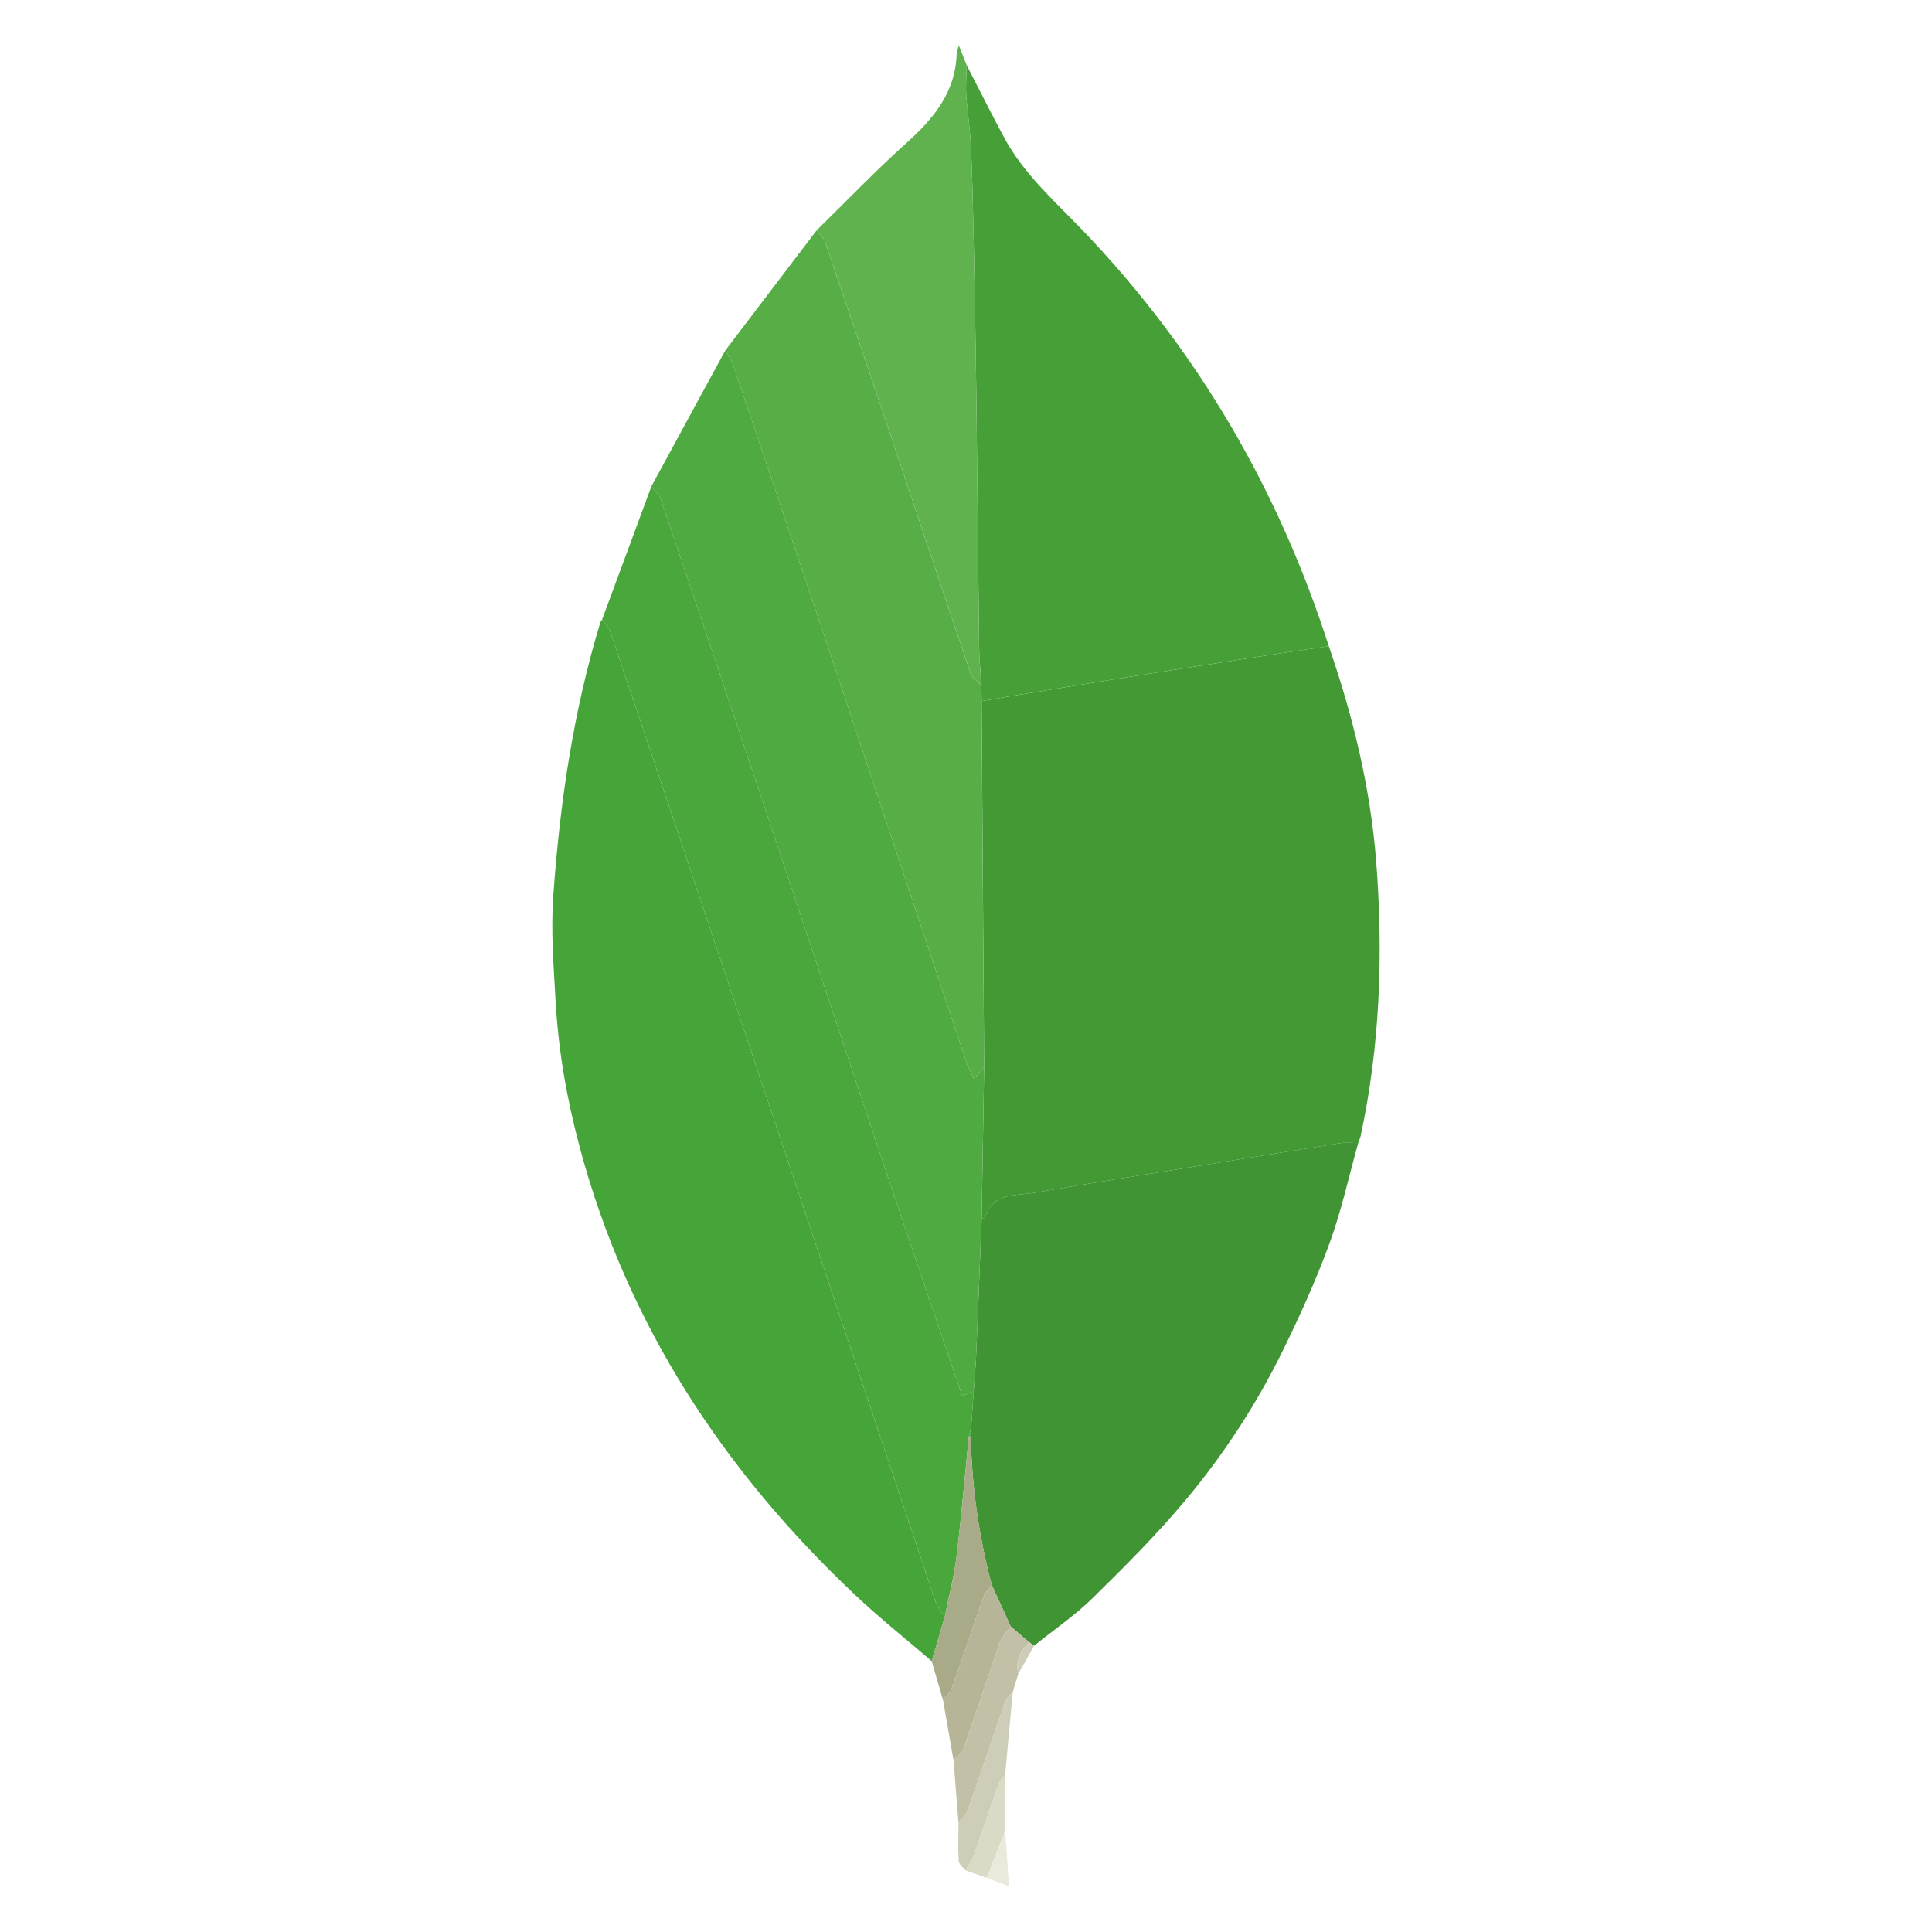
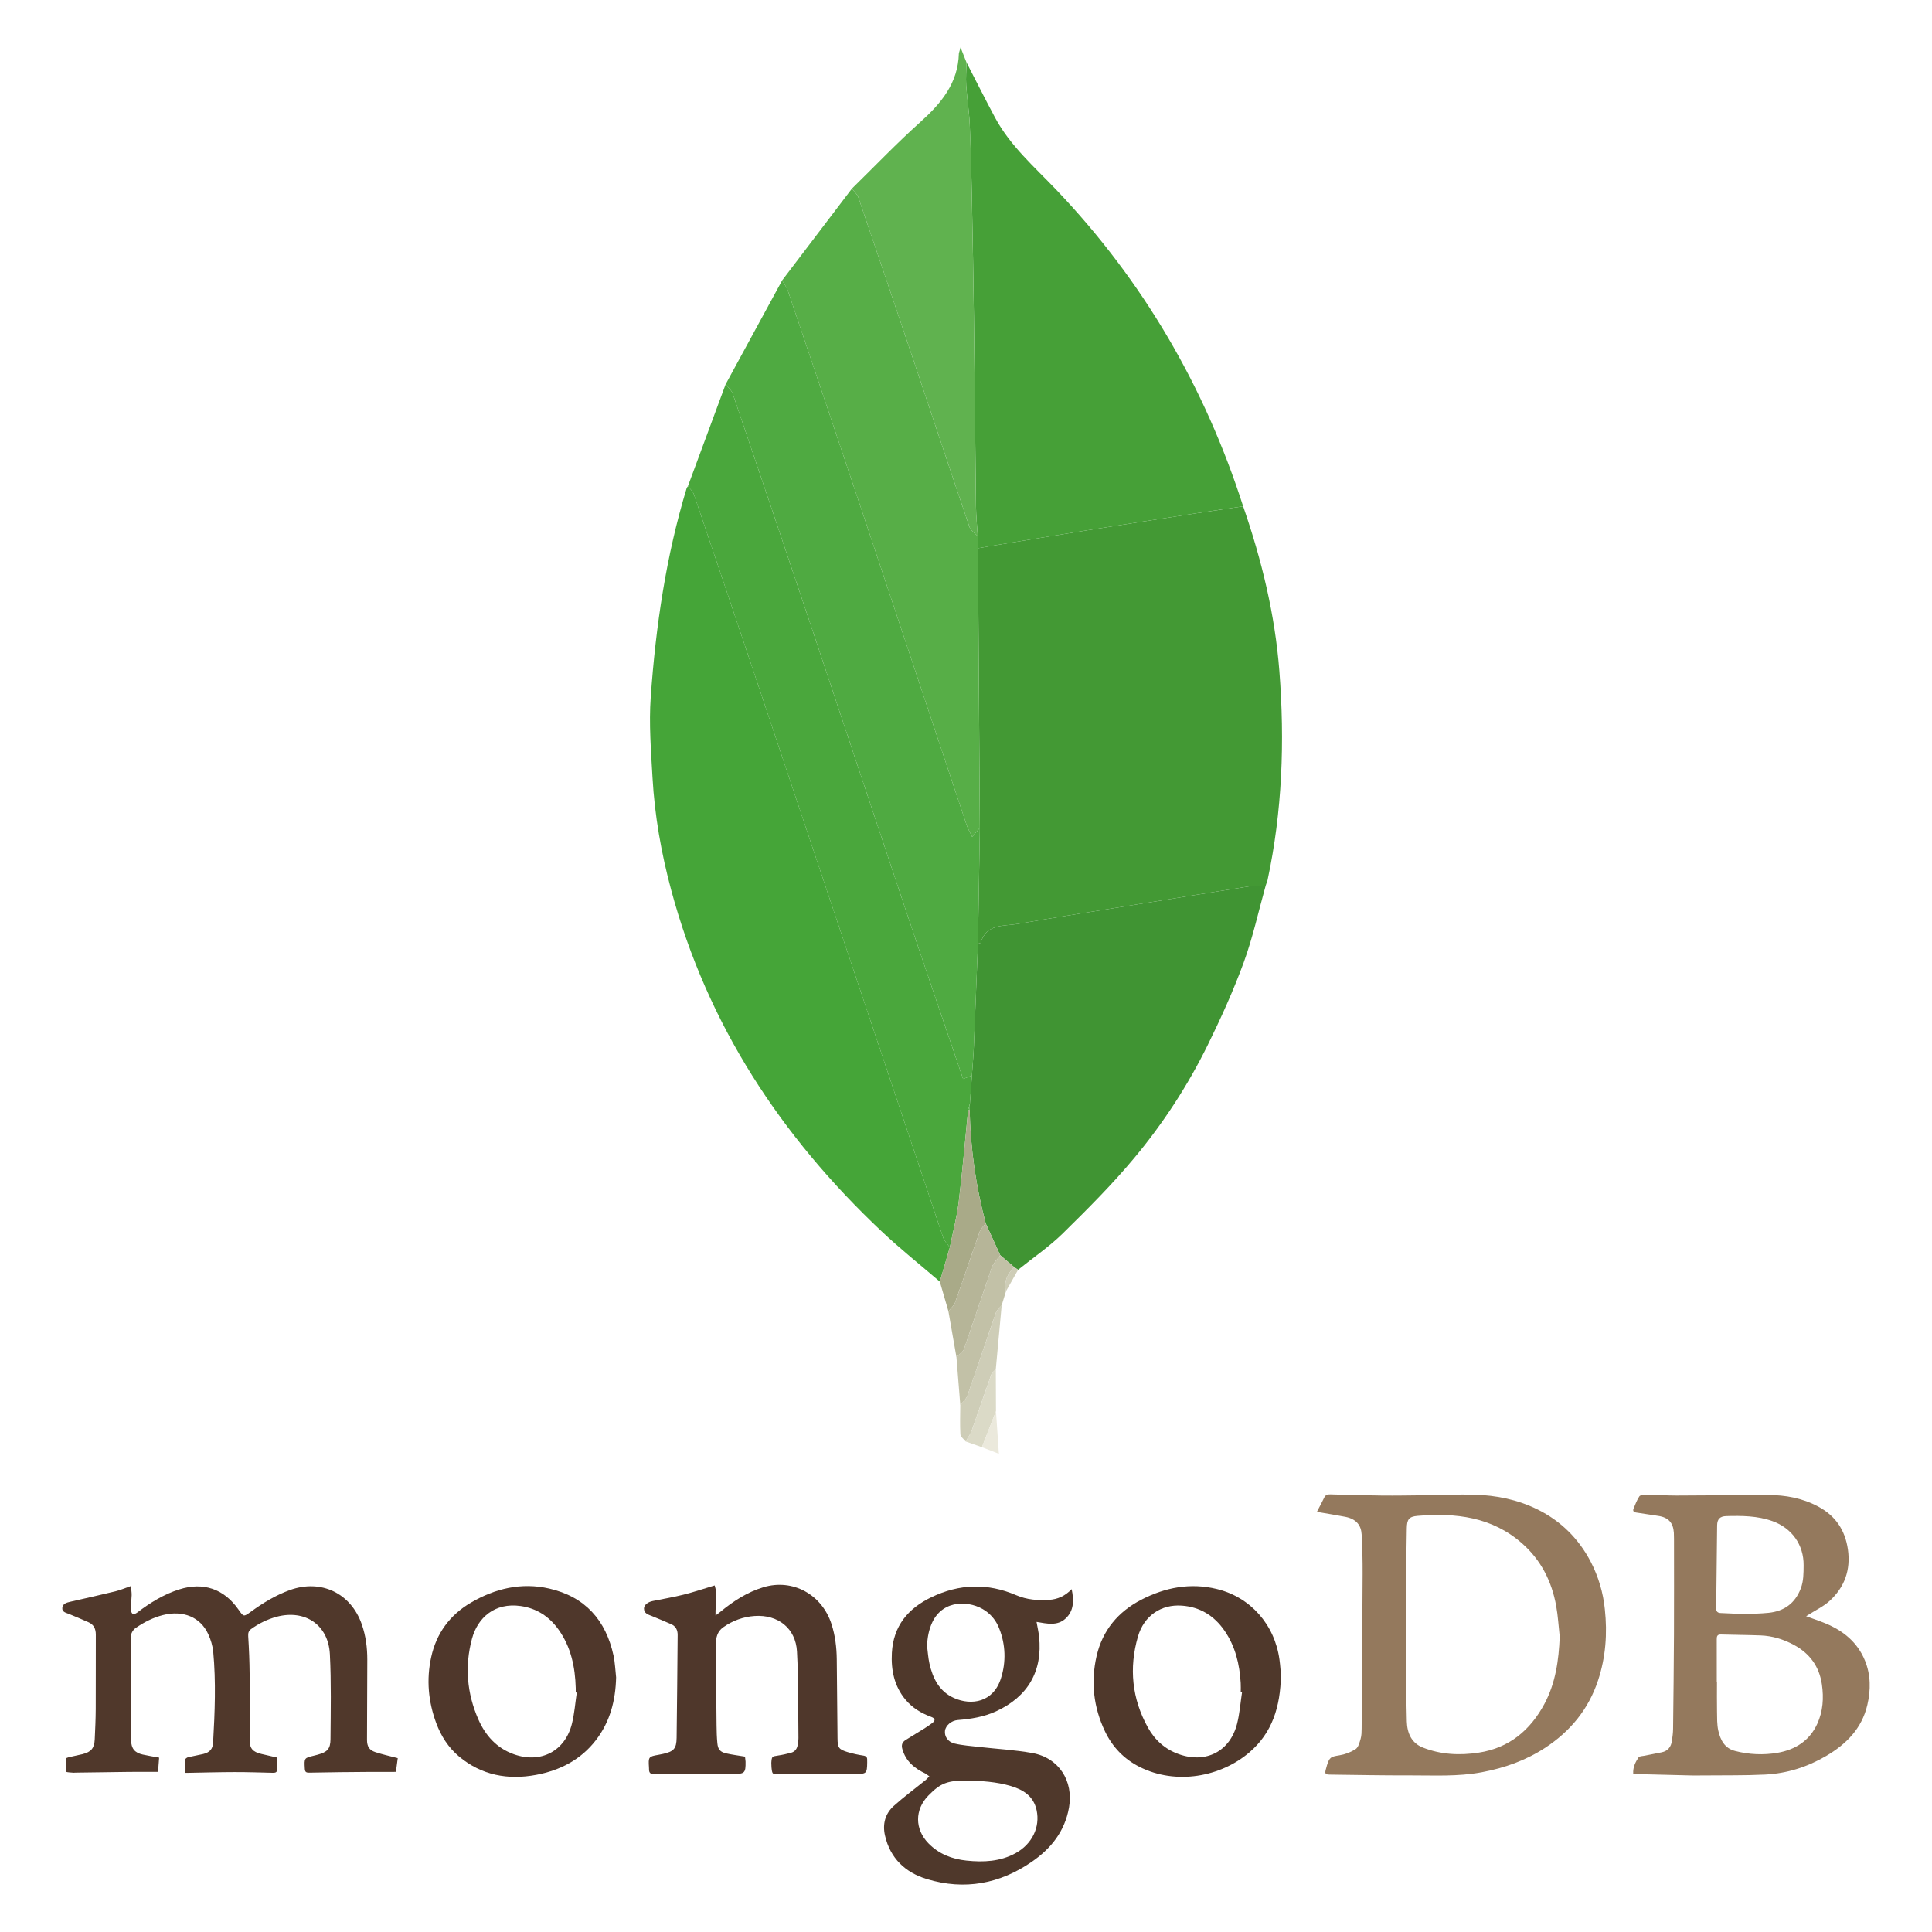
<svg xmlns="http://www.w3.org/2000/svg" viewBox="0 0 128 128">
-   <path fill-rule="evenodd" clip-rule="evenodd" fill="#439934" d="M88.038 42.812c1.605 4.643 2.761 9.383 3.141 14.296.472 6.095.256 12.147-1.029 18.142-.035.165-.109.32-.164.48-.403.001-.814-.049-1.208.012-3.329.523-6.655 1.065-9.981 1.604-3.438.557-6.881 1.092-10.313 1.687-1.216.21-2.721-.041-3.212 1.641-.014.046-.154.054-.235.08l.166-10.051-.169-24.252 1.602-.275c2.62-.429 5.24-.864 7.862-1.281 3.129-.497 6.261-.98 9.392-1.465 1.381-.215 2.764-.412 4.148-.618z" />
-   <path fill-rule="evenodd" clip-rule="evenodd" fill="#45A538" d="M61.729 110.054c-1.69-1.453-3.439-2.842-5.059-4.37-8.717-8.222-15.093-17.899-18.233-29.566-.865-3.211-1.442-6.474-1.627-9.792-.13-2.322-.318-4.665-.154-6.975.437-6.144 1.325-12.229 3.127-18.147l.099-.138c.175.233.427.439.516.702 1.759 5.18 3.505 10.364 5.242 15.551 5.458 16.3 10.909 32.604 16.376 48.9.107.318.384.579.583.866l-.87 2.969z" />
-   <path fill-rule="evenodd" clip-rule="evenodd" fill="#46A037" d="M88.038 42.812c-1.384.206-2.768.403-4.149.616-3.131.485-6.263.968-9.392 1.465-2.622.417-5.242.852-7.862 1.281l-1.602.275-.012-1.045c-.053-.859-.144-1.717-.154-2.576-.069-5.478-.112-10.956-.18-16.434-.042-3.429-.105-6.857-.175-10.285-.043-2.13-.089-4.261-.185-6.388-.052-1.143-.236-2.28-.311-3.423-.042-.657.016-1.319.029-1.979.817 1.583 1.616 3.178 2.456 4.749 1.327 2.484 3.441 4.314 5.344 6.311 7.523 7.892 12.864 17.068 16.193 27.433z" />
-   <path fill-rule="evenodd" clip-rule="evenodd" fill="#409433" d="M65.036 80.753c.081-.026.222-.034.235-.08.491-1.682 1.996-1.431 3.212-1.641 3.432-.594 6.875-1.13 10.313-1.687 3.326-.539 6.652-1.081 9.981-1.604.394-.062.805-.011 1.208-.012-.622 2.22-1.112 4.488-1.901 6.647-.896 2.449-1.98 4.839-3.131 7.182a49.142 49.142 0 01-6.353 9.763c-1.919 2.308-4.058 4.441-6.202 6.548-1.185 1.165-2.582 2.114-3.882 3.161l-.337-.23-1.214-1.038-1.256-2.753a41.402 41.402 0 01-1.394-9.838l.023-.561.171-2.426c.057-.828.133-1.655.168-2.485.129-2.982.241-5.964.359-8.946z" />
-   <path fill-rule="evenodd" clip-rule="evenodd" fill="#4FAA41" d="M65.036 80.753c-.118 2.982-.23 5.964-.357 8.947-.035.83-.111 1.657-.168 2.485l-.765.289c-1.699-5.002-3.399-9.951-5.062-14.913-2.75-8.209-5.467-16.431-8.213-24.642a4498.887 4498.887 0 00-6.7-19.867c-.105-.31-.407-.552-.617-.826l4.896-9.002c.168.292.39.565.496.879a6167.476 6167.476 0 016.768 20.118c2.916 8.73 5.814 17.467 8.728 26.198.116.349.308.671.491 1.062l.67-.78-.167 10.052z" />
-   <path fill-rule="evenodd" clip-rule="evenodd" fill="#4AA73C" d="M43.155 32.227c.21.274.511.516.617.826a4498.887 4498.887 0 016.7 19.867c2.746 8.211 5.463 16.433 8.213 24.642 1.662 4.961 3.362 9.911 5.062 14.913l.765-.289-.171 2.426-.155.559c-.266 2.656-.49 5.318-.814 7.968-.163 1.328-.509 2.632-.772 3.947-.198-.287-.476-.548-.583-.866-5.467-16.297-10.918-32.6-16.376-48.9a3888.972 3888.972 0 00-5.242-15.551c-.089-.263-.34-.469-.516-.702l3.272-8.84z" />
-   <path fill-rule="evenodd" clip-rule="evenodd" fill="#57AE47" d="M65.202 70.702l-.67.78c-.183-.391-.375-.714-.491-1.062-2.913-8.731-5.812-17.468-8.728-26.198a6167.476 6167.476 0 00-6.768-20.118c-.105-.314-.327-.588-.496-.879l6.055-7.965c.191.255.463.482.562.769 1.681 4.921 3.347 9.848 5.003 14.778 1.547 4.604 3.071 9.215 4.636 13.813.105.308.47.526.714.786l.012 1.045c.058 8.082.115 16.167.171 24.251z" />
-   <path fill-rule="evenodd" clip-rule="evenodd" fill="#60B24F" d="M65.021 45.404c-.244-.26-.609-.478-.714-.786-1.565-4.598-3.089-9.209-4.636-13.813-1.656-4.93-3.322-9.856-5.003-14.778-.099-.287-.371-.514-.562-.769 1.969-1.928 3.877-3.925 5.925-5.764 1.821-1.634 3.285-3.386 3.352-5.968.003-.107.059-.214.145-.514l.519 1.306c-.013.661-.072 1.322-.029 1.979.075 1.143.259 2.28.311 3.423.096 2.127.142 4.258.185 6.388.069 3.428.132 6.856.175 10.285.067 5.478.111 10.956.18 16.434.008.861.098 1.718.152 2.577z" />
-   <path fill-rule="evenodd" clip-rule="evenodd" fill="#A9AA88" d="M62.598 107.085c.263-1.315.609-2.62.772-3.947.325-2.649.548-5.312.814-7.968l.066-.01.066.011a41.402 41.402 0 001.394 9.838c-.176.232-.425.439-.518.701-.727 2.05-1.412 4.116-2.143 6.166-.1.28-.378.498-.574.744l-.747-2.566.87-2.969z" />
-   <path fill-rule="evenodd" clip-rule="evenodd" fill="#B6B598" d="M62.476 112.621c.196-.246.475-.464.574-.744.731-2.05 1.417-4.115 2.143-6.166.093-.262.341-.469.518-.701l1.255 2.754c-.248.352-.59.669-.728 1.061l-2.404 7.059c-.099.283-.437.483-.663.722l-.695-3.985z" />
-   <path fill-rule="evenodd" clip-rule="evenodd" fill="#C2C1A7" d="M63.171 116.605c.227-.238.564-.439.663-.722l2.404-7.059c.137-.391.48-.709.728-1.061l1.215 1.037c-.587.58-.913 1.25-.717 2.097l-.369 1.208c-.168.207-.411.387-.494.624-.839 2.403-1.64 4.819-2.485 7.222-.107.305-.404.544-.614.812-.109-1.387-.22-2.771-.331-4.158z" />
-   <path fill-rule="evenodd" clip-rule="evenodd" fill="#CECDB7" d="M63.503 120.763c.209-.269.506-.508.614-.812.845-2.402 1.646-4.818 2.485-7.222.083-.236.325-.417.494-.624l-.509 5.545c-.136.157-.333.294-.398.477-.575 1.614-1.117 3.24-1.694 4.854-.119.333-.347.627-.525.938-.158-.207-.441-.407-.454-.623-.051-.841-.016-1.688-.013-2.533z" />
-   <path fill-rule="evenodd" clip-rule="evenodd" fill="#DBDAC7" d="M63.969 123.919c.178-.312.406-.606.525-.938.578-1.613 1.119-3.239 1.694-4.854.065-.183.263-.319.398-.477l.012 3.64-1.218 3.124-1.411-.495z" />
-   <path fill-rule="evenodd" clip-rule="evenodd" fill="#EBE9DC" d="M65.38 124.415l1.218-3.124.251 3.696-1.469-.572z" />
-   <path fill-rule="evenodd" clip-rule="evenodd" fill="#CECDB7" d="M67.464 110.898c-.196-.847.129-1.518.717-2.097l.337.23-1.054 1.867z" />
-   <path fill-rule="evenodd" clip-rule="evenodd" fill="#4FAA41" d="M64.316 95.172l-.066-.011-.066.01.155-.559-.023.56z" />
+   <path fill-rule="evenodd" clip-rule="evenodd" fill="#94795D" d="M87.259 100.139c.169-.325.331-.612.469-.909.087-.19.221-.228.41-.223 1.133.032 2.266.067 3.4.078.963.01 1.928-.008 2.892-.019 1.086-.013 2.172-.07 3.257-.039 1.445.042 2.853.325 4.16.968 1.561.769 2.742 1.94 3.547 3.483a8.71 8.71 0 01.931 3.14c.172 1.608.059 3.179-.451 4.717-.632 1.906-1.832 3.365-3.499 4.458-1.283.841-2.69 1.338-4.198 1.622-1.596.301-3.197.204-4.798.209-1.756.007-3.511-.031-5.267-.051-.307-.003-.351-.061-.27-.354l.075-.27c.171-.538.263-.562.809-.652a2.83 2.83 0 001.087-.413c.184-.122.26-.44.332-.685.062-.214.065-.449.067-.675.025-3.425.051-6.849.065-10.272a44.077 44.077 0 00-.065-2.596c-.034-.605-.357-1.019-1.077-1.162-.56-.111-1.124-.197-1.687-.296l-.189-.059zm16.076 8.293c-.076-.682-.113-1.37-.235-2.042-.292-1.613-.998-3.018-2.238-4.119-2.005-1.779-4.419-2.053-6.949-1.841-.576.048-.7.245-.709.837-.014.84-.028 1.68-.029 2.52-.004 2.664-.004 5.328 0 7.992.001.758.009 1.516.031 2.272.024.774.305 1.429 1.063 1.729 1.195.473 2.452.529 3.706.336 2.003-.307 3.404-1.474 4.344-3.223.744-1.388.954-2.903 1.016-4.461zm4.869 9.071c-.024-.415.146-.758.356-1.073.057-.085.253-.081.388-.108l1.146-.227c.405-.086.618-.358.675-.755.038-.262.074-.527.077-.792a879.6 879.6 0 00.059-6.291c.01-2.1.002-4.2.002-6.3l-.009-.401c-.041-.675-.367-1.025-1.037-1.124l-1.453-.221c-.179-.024-.244-.11-.179-.269.112-.271.219-.552.377-.796.059-.09.258-.125.392-.122.694.01 1.388.062 2.082.061l6.041-.036c1.164-.001 2.288.202 3.332.759 1.149.612 1.792 1.559 1.976 2.849.192 1.355-.219 2.497-1.209 3.404-.407.374-.934.618-1.406.922l-.154.096c.438.161.855.3 1.261.466 1.188.487 2.133 1.248 2.633 2.463.395.959.395 1.959.161 2.953-.364 1.556-1.389 2.591-2.722 3.374-1.251.735-2.605 1.163-4.047 1.235-1.33.067-2.666.042-3.999.057l-.772.004a996.106 996.106 0 01-3.854-.096l-.117-.032zm5.537-6.089h.013c0 .658-.009 1.316.003 1.974.008.426-.007.864.085 1.274.138.613.418 1.166 1.106 1.342a6.671 6.671 0 002.818.124c1.177-.205 2.116-.795 2.631-1.916.382-.833.439-1.716.308-2.618-.174-1.188-.805-2.05-1.854-2.615-.688-.371-1.422-.598-2.204-.628-.876-.033-1.753-.035-2.629-.062-.246-.007-.28.118-.279.32.005.934.002 1.869.002 2.805zm1.865-4.475c.479-.024 1.021-.031 1.56-.085 1.032-.103 1.759-.622 2.138-1.609.193-.501.185-1.017.19-1.538.015-1.357-.777-2.469-2.066-2.929-.995-.355-2.021-.361-3.053-.333-.418.011-.605.194-.611.615l-.062 5.489c-.003.218.091.312.303.319l1.601.071z" />
+   <path fill-rule="evenodd" clip-rule="evenodd" fill="#50382B" d="M10.543 116.448l-.073.944c-.68 0-1.307-.005-1.934.002-1.181.012-2.362.031-3.544.048l-.114.007c-.169-.02-.476-.02-.484-.07-.05-.281-.034-.576-.021-.867.001-.033.116-.075.183-.091l.919-.205c.573-.149.775-.396.802-.988.031-.667.062-1.335.065-2.002.009-1.642-.001-3.282.006-4.924.001-.384-.132-.67-.49-.826a43.787 43.787 0 00-1.285-.546c-.204-.082-.469-.127-.445-.401.024-.279.281-.352.523-.407 1.002-.229 2.005-.452 3.004-.696.322-.079.63-.212 1.015-.346.02.208.057.406.053.604l-.059.941c-.001.106.054.248.133.307.048.037.209-.03.289-.092.854-.65 1.758-1.211 2.789-1.538 1.597-.507 2.968-.037 3.928 1.34.338.485.339.485.808.146.805-.585 1.647-1.101 2.589-1.441 2.068-.747 4.055.201 4.774 2.284.262.756.362 1.537.36 2.335l-.019 5.298c-.001.437.144.686.56.822.467.153.951.258 1.477.396l-.122.911c-.598 0-1.148-.004-1.698.001-1.344.012-2.688.019-4.031.05-.234.006-.295-.052-.307-.271-.039-.701-.045-.7.615-.858l.222-.057c.645-.176.86-.374.865-1.028.015-1.878.054-3.761-.041-5.635-.099-1.944-1.642-2.979-3.526-2.481a5.194 5.194 0 00-1.69.814c-.175.125-.208.269-.194.488.053.828.086 1.657.093 2.486.012 1.451-.006 2.902 0 4.354.002.588.203.813.784.949l.863.199.16.036c.012.276.023.552.01.828-.008.173-.142.188-.292.185-.839-.021-1.679-.049-2.518-.047-1.021.002-2.041.031-3.061.049h-.24c0-.293-.014-.573.01-.852.005-.067.123-.161.204-.182l1.006-.213c.427-.105.631-.324.655-.758.114-2.01.196-4.021.007-6.03a3.695 3.695 0 00-.326-1.145c-.515-1.138-1.674-1.613-3.011-1.271-.635.162-1.208.453-1.75.82a.795.795 0 00-.378.695c0 2.005.007 4.01.013 6.014l.011.773c.012.539.241.823.776.939.344.078.692.131 1.082.203z" />
+   <path fill-rule="evenodd" clip-rule="evenodd" fill="#4F382B" d="M71.001 105.285c.155.754.152 1.432-.402 1.946-.55.511-1.246.339-1.925.225.063.358.133.662.167.97.247 2.289-.738 3.988-2.861 4.959-.802.366-1.653.502-2.522.572-.432.034-.81.364-.851.719-.042.36.184.73.636.838.533.127 1.089.163 1.636.226 1.174.134 2.361.195 3.521.405 1.754.316 2.733 1.847 2.424 3.609-.275 1.568-1.183 2.709-2.449 3.584-2.133 1.478-4.473 1.91-6.965 1.156-1.425-.432-2.43-1.369-2.777-2.885-.174-.759.011-1.446.582-1.961.679-.61 1.418-1.154 2.129-1.73l.23-.231-.264-.185c-.725-.344-1.305-.815-1.53-1.633-.077-.277.003-.459.238-.601.4-.241.798-.486 1.193-.735.186-.116.37-.236.543-.37.236-.18.215-.314-.067-.418-.656-.242-1.239-.593-1.691-1.133-.755-.901-.969-1.974-.907-3.107.097-1.77 1.058-2.936 2.62-3.686 1.857-.891 3.72-.947 5.613-.135.7.3 1.438.364 2.189.312.561-.04 1.051-.252 1.49-.711zm-6.843 12.681c-1.394-.012-1.831.16-2.649.993-.916.934-.911 2.229.003 3.167.694.711 1.56 1.044 2.523 1.144 1.125.116 2.233.069 3.255-.494 1.09-.603 1.632-1.723 1.387-2.851-.203-.931-.889-1.357-1.724-1.602-.95-.278-1.932-.331-2.795-.357zm-2.738-8.908c.051.387.072.779.158 1.158.223.982.65 1.845 1.627 2.282 1.147.515 2.612.294 3.114-1.316a4.853 4.853 0 00-.113-3.274 2.512 2.512 0 00-.91-1.184c-.996-.695-2.793-.787-3.525.749-.238.499-.331 1.03-.351 1.585z" />
+   <path fill-rule="evenodd" clip-rule="evenodd" fill="#4F372B" d="M47.35 105.038c.037.171.111.365.113.56.003.371-.037.742-.058 1.113v.322l.314-.24c.86-.708 1.784-1.311 2.86-1.636 1.942-.585 3.882.478 4.515 2.456.24.752.335 1.525.344 2.311.02 1.746.032 3.492.05 5.238.006.627.078.739.671.92a7.4 7.4 0 001.03.229c.191.03.273.105.263.292l.002.172c-.007.723-.057.756-.758.754-1.678-.003-3.355.007-5.033.021-.5.004-.501.019-.551-.475l-.01-.284c.031-.426.041-.422.46-.484.282-.042.562-.107.837-.179.283-.073.419-.282.457-.562.019-.142.044-.284.043-.426-.024-1.908.007-3.818-.097-5.723-.084-1.541-1.26-2.459-2.807-2.354a4.047 4.047 0 00-2.071.743c-.413.289-.496.706-.494 1.155.008 1.784.025 3.568.044 5.353.004.391.015.782.052 1.17.039.424.188.595.604.687.398.088.804.139 1.229.21l.036.328c.014.765-.066.822-.809.819-1.735-.007-3.47.004-5.204.023-.273.004-.389-.082-.382-.348l-.004-.114c-.045-.689-.025-.715.627-.827l.308-.062c.706-.159.887-.347.897-1.064.033-2.271.045-4.541.068-6.812.003-.326-.12-.579-.424-.714a53.88 53.88 0 00-1.287-.544c-.238-.098-.51-.16-.519-.489-.006-.232.242-.437.581-.506.681-.138 1.368-.253 2.041-.422.67-.167 1.328-.391 2.062-.611z" />
+   <path fill-rule="evenodd" clip-rule="evenodd" fill="#4F382B" d="M84.865 110.97c-.032 2.121-.583 3.836-2.083 5.123-1.9 1.633-4.864 2.188-7.287.967-1.034-.521-1.794-1.32-2.289-2.357-.759-1.595-.949-3.272-.553-4.99.392-1.699 1.421-2.93 2.961-3.727 1.584-.819 3.252-1.139 5.011-.709 2.225.543 3.824 2.357 4.142 4.667.057.405.079.815.098 1.026zm-2.577 1.149l-.086-.01c0-.2.011-.4-.002-.6-.073-1.246-.353-2.433-1.075-3.476-.685-.988-1.618-1.571-2.832-1.656-1.359-.096-2.501.664-2.902 2.052-.602 2.084-.398 4.115.66 6.024.461.832 1.144 1.446 2.059 1.769 1.793.631 3.383-.186 3.85-2.022.172-.678.222-1.387.328-2.081z" />
+   <path fill-rule="evenodd" clip-rule="evenodd" fill="#4F372B" d="M40.819 111.134c-.037 1.522-.396 2.929-1.336 4.152-1.007 1.31-2.391 2.01-3.965 2.305-1.861.348-3.609.032-5.104-1.217-.71-.594-1.195-1.355-1.515-2.221-.525-1.42-.656-2.875-.333-4.358.345-1.587 1.241-2.8 2.63-3.614 1.606-.939 3.339-1.358 5.19-.936 2.38.544 3.754 2.095 4.262 4.443.102.474.116.964.171 1.446zm-2.606 1.004l-.069-.01v-.286c-.039-1.396-.312-2.726-1.145-3.886-.617-.861-1.443-1.401-2.502-1.552-1.726-.246-2.854.778-3.228 2.169-.488 1.817-.335 3.612.42 5.335.471 1.074 1.215 1.911 2.358 2.317 1.782.633 3.396-.205 3.847-2.034.166-.669.216-1.367.319-2.053z" />
+   <path fill-rule="evenodd" clip-rule="evenodd" fill="#439934" d="M82.362 33.544c1.227 3.547 2.109 7.168 2.4 10.92.36 4.656.196 9.28-.786 13.859l-.126.366c-.308.001-.622-.038-.923.009-2.543.4-5.083.814-7.624 1.226-2.627.426-5.256.835-7.878 1.289-.929.16-2.079-.031-2.454 1.253l-.18.061.127-7.678-.129-18.526 1.224-.21c2.001-.327 4.002-.66 6.006-.979 2.39-.379 4.782-.749 7.174-1.119 1.056-.162 2.113-.313 3.169-.471z" />
+   <path fill-rule="evenodd" clip-rule="evenodd" fill="#45A538" d="M62.265 84.911c-1.291-1.11-2.627-2.171-3.864-3.339-6.658-6.28-11.529-13.673-13.928-22.586-.661-2.452-1.101-4.945-1.243-7.479-.1-1.774-.243-3.563-.117-5.328.333-4.693 1.012-9.341 2.388-13.862l.076-.105c.134.178.326.336.394.537 1.344 3.956 2.677 7.916 4.004 11.879 4.169 12.451 8.333 24.905 12.509 37.354.082.243.293.442.445.661l-.664 2.268z" />
+   <path fill-rule="evenodd" clip-rule="evenodd" fill="#46A037" d="M82.362 33.544c-1.057.157-2.114.309-3.169.471-2.392.37-4.784.74-7.174 1.119-2.003.318-4.004.651-6.006.979l-1.224.21-.01-.798c-.041-.656-.109-1.312-.118-1.968l-.137-12.554c-.032-2.619-.08-5.238-.133-7.856a198.423 198.423 0 00-.141-4.88c-.04-.873-.181-1.742-.237-2.615-.033-.502.011-1.008.022-1.512.624 1.209 1.235 2.427 1.876 3.627 1.013 1.897 2.628 3.295 4.083 4.82 5.746 6.031 9.825 13.039 12.368 20.957z" />
+   <path fill-rule="evenodd" clip-rule="evenodd" fill="#409433" d="M64.792 62.527l.18-.061c.375-1.284 1.525-1.093 2.454-1.253 2.622-.454 5.251-.863 7.878-1.289 2.541-.411 5.081-.825 7.624-1.226.301-.047.615-.008.923-.009-.475 1.696-.849 3.429-1.452 5.078-.685 1.87-1.513 3.696-2.392 5.486a37.595 37.595 0 01-4.853 7.458c-1.466 1.762-3.1 3.393-4.737 5.002-.906.889-1.972 1.614-2.966 2.414l-.258-.176-.927-.792-.959-2.104a31.65 31.65 0 01-1.065-7.516l.018-.428.131-1.854c.043-.633.101-1.265.128-1.898.096-2.276.182-4.554.273-6.832z" />
+   <path fill-rule="evenodd" clip-rule="evenodd" fill="#4FAA41" d="M64.792 62.527c-.09 2.278-.176 4.557-.273 6.835-.027.634-.084 1.266-.128 1.898l-.584.221c-1.298-3.821-2.597-7.602-3.867-11.392-2.101-6.271-4.176-12.551-6.274-18.824a3423.013 3423.013 0 00-5.118-15.176c-.081-.236-.311-.422-.471-.631l3.74-6.877c.129.223.298.432.379.672 1.73 5.12 3.457 10.241 5.169 15.367 2.228 6.67 4.441 13.343 6.667 20.014.089.266.235.512.375.811l.512-.596-.127 7.678z" />
+   <path fill-rule="evenodd" clip-rule="evenodd" fill="#4AA73C" d="M48.076 25.458c.161.209.391.395.471.631a3379.774 3379.774 0 015.118 15.176c2.098 6.273 4.173 12.553 6.274 18.824 1.27 3.79 2.569 7.57 3.867 11.392l.584-.221-.131 1.854-.119.427c-.203 2.029-.374 4.062-.622 6.087-.124 1.015-.389 2.011-.59 3.015-.151-.219-.363-.418-.445-.661-4.177-12.449-8.34-24.903-12.509-37.354a3010.791 3010.791 0 00-4.004-11.879c-.068-.201-.26-.359-.394-.537l2.5-6.754z" />
+   <path fill-rule="evenodd" clip-rule="evenodd" fill="#57AE47" d="M64.918 54.849l-.512.596c-.14-.299-.286-.545-.375-.811-2.226-6.671-4.439-13.344-6.667-20.014a4618.057 4618.057 0 00-5.169-15.367c-.081-.24-.25-.449-.379-.672l4.625-6.084c.146.194.354.367.429.586 1.284 3.76 2.556 7.523 3.822 11.289 1.182 3.518 2.346 7.04 3.542 10.552.08.235.359.401.545.601l.01.798.129 18.526z" />
+   <path fill-rule="evenodd" clip-rule="evenodd" fill="#60B24F" d="M64.779 35.525c-.187-.199-.465-.365-.545-.601-1.195-3.512-2.36-7.034-3.542-10.552a2495.581 2495.581 0 00-3.822-11.289c-.075-.219-.283-.392-.429-.586 1.504-1.473 2.961-2.999 4.526-4.404 1.391-1.248 2.509-2.586 2.561-4.559l.11-.393.396.998c-.01.504-.055 1.01-.022 1.512.057.873.198 1.742.237 2.615.073 1.625.108 3.253.141 4.88.053 2.618.101 5.237.133 7.856l.137 12.554c.01.657.079 1.313.119 1.969z" />
+   <path fill-rule="evenodd" clip-rule="evenodd" fill="#A9AA88" d="M62.929 82.642c.201-1.004.466-2 .59-3.015.248-2.024.419-4.058.622-6.087l.051-.008.05.009a31.65 31.65 0 001.065 7.516c-.135.178-.324.335-.396.535-.555 1.566-1.079 3.145-1.637 4.71-.076.214-.29.381-.439.568l-.571-1.96.665-2.268z" />
+   <path fill-rule="evenodd" clip-rule="evenodd" fill="#B6B598" d="M62.835 86.871c.149-.188.363-.354.439-.568.558-1.565 1.082-3.144 1.637-4.71.071-.2.261-.357.396-.535l.959 2.104c-.189.268-.451.511-.556.81l-1.836 5.392c-.076.217-.333.369-.507.552l-.532-3.045z" />
+   <path fill-rule="evenodd" clip-rule="evenodd" fill="#C2C1A7" d="M63.367 89.915c.173-.183.431-.335.507-.552l1.836-5.392c.104-.299.367-.542.556-.81l.928.791c-.448.443-.697.955-.547 1.602l-.282.923c-.128.158-.314.296-.377.477-.641 1.836-1.252 3.682-1.898 5.517-.082.232-.309.415-.468.621l-.255-3.177z" />
+   <path fill-rule="evenodd" clip-rule="evenodd" fill="#CECDB7" d="M63.621 93.091c.16-.206.387-.389.468-.621.646-1.835 1.258-3.681 1.898-5.517.063-.181.249-.318.377-.477l-.389 4.236c-.104.12-.254.225-.304.364l-1.294 3.708c-.091.253-.265.479-.401.716-.121-.158-.337-.311-.347-.475-.038-.642-.011-1.289-.008-1.934z" />
+   <path fill-rule="evenodd" clip-rule="evenodd" fill="#DBDAC7" d="M63.977 95.501c.136-.237.31-.463.401-.716l1.294-3.708c.05-.14.201-.244.304-.364l.01 2.78-.931 2.387-1.078-.379z" />
+   <path fill-rule="evenodd" clip-rule="evenodd" fill="#EBE9DC" d="M65.055 95.88l.931-2.387.192 2.824-1.123-.437z" />
+   <path fill-rule="evenodd" clip-rule="evenodd" fill="#CECDB7" d="M66.646 85.554c-.149-.646.099-1.158.547-1.602l.258.176-.805 1.426z" />
+   <path fill-rule="evenodd" clip-rule="evenodd" fill="#4FAA41" d="M64.242 73.542l-.05-.009-.051.008.119-.427-.018.428z" />
</svg>
